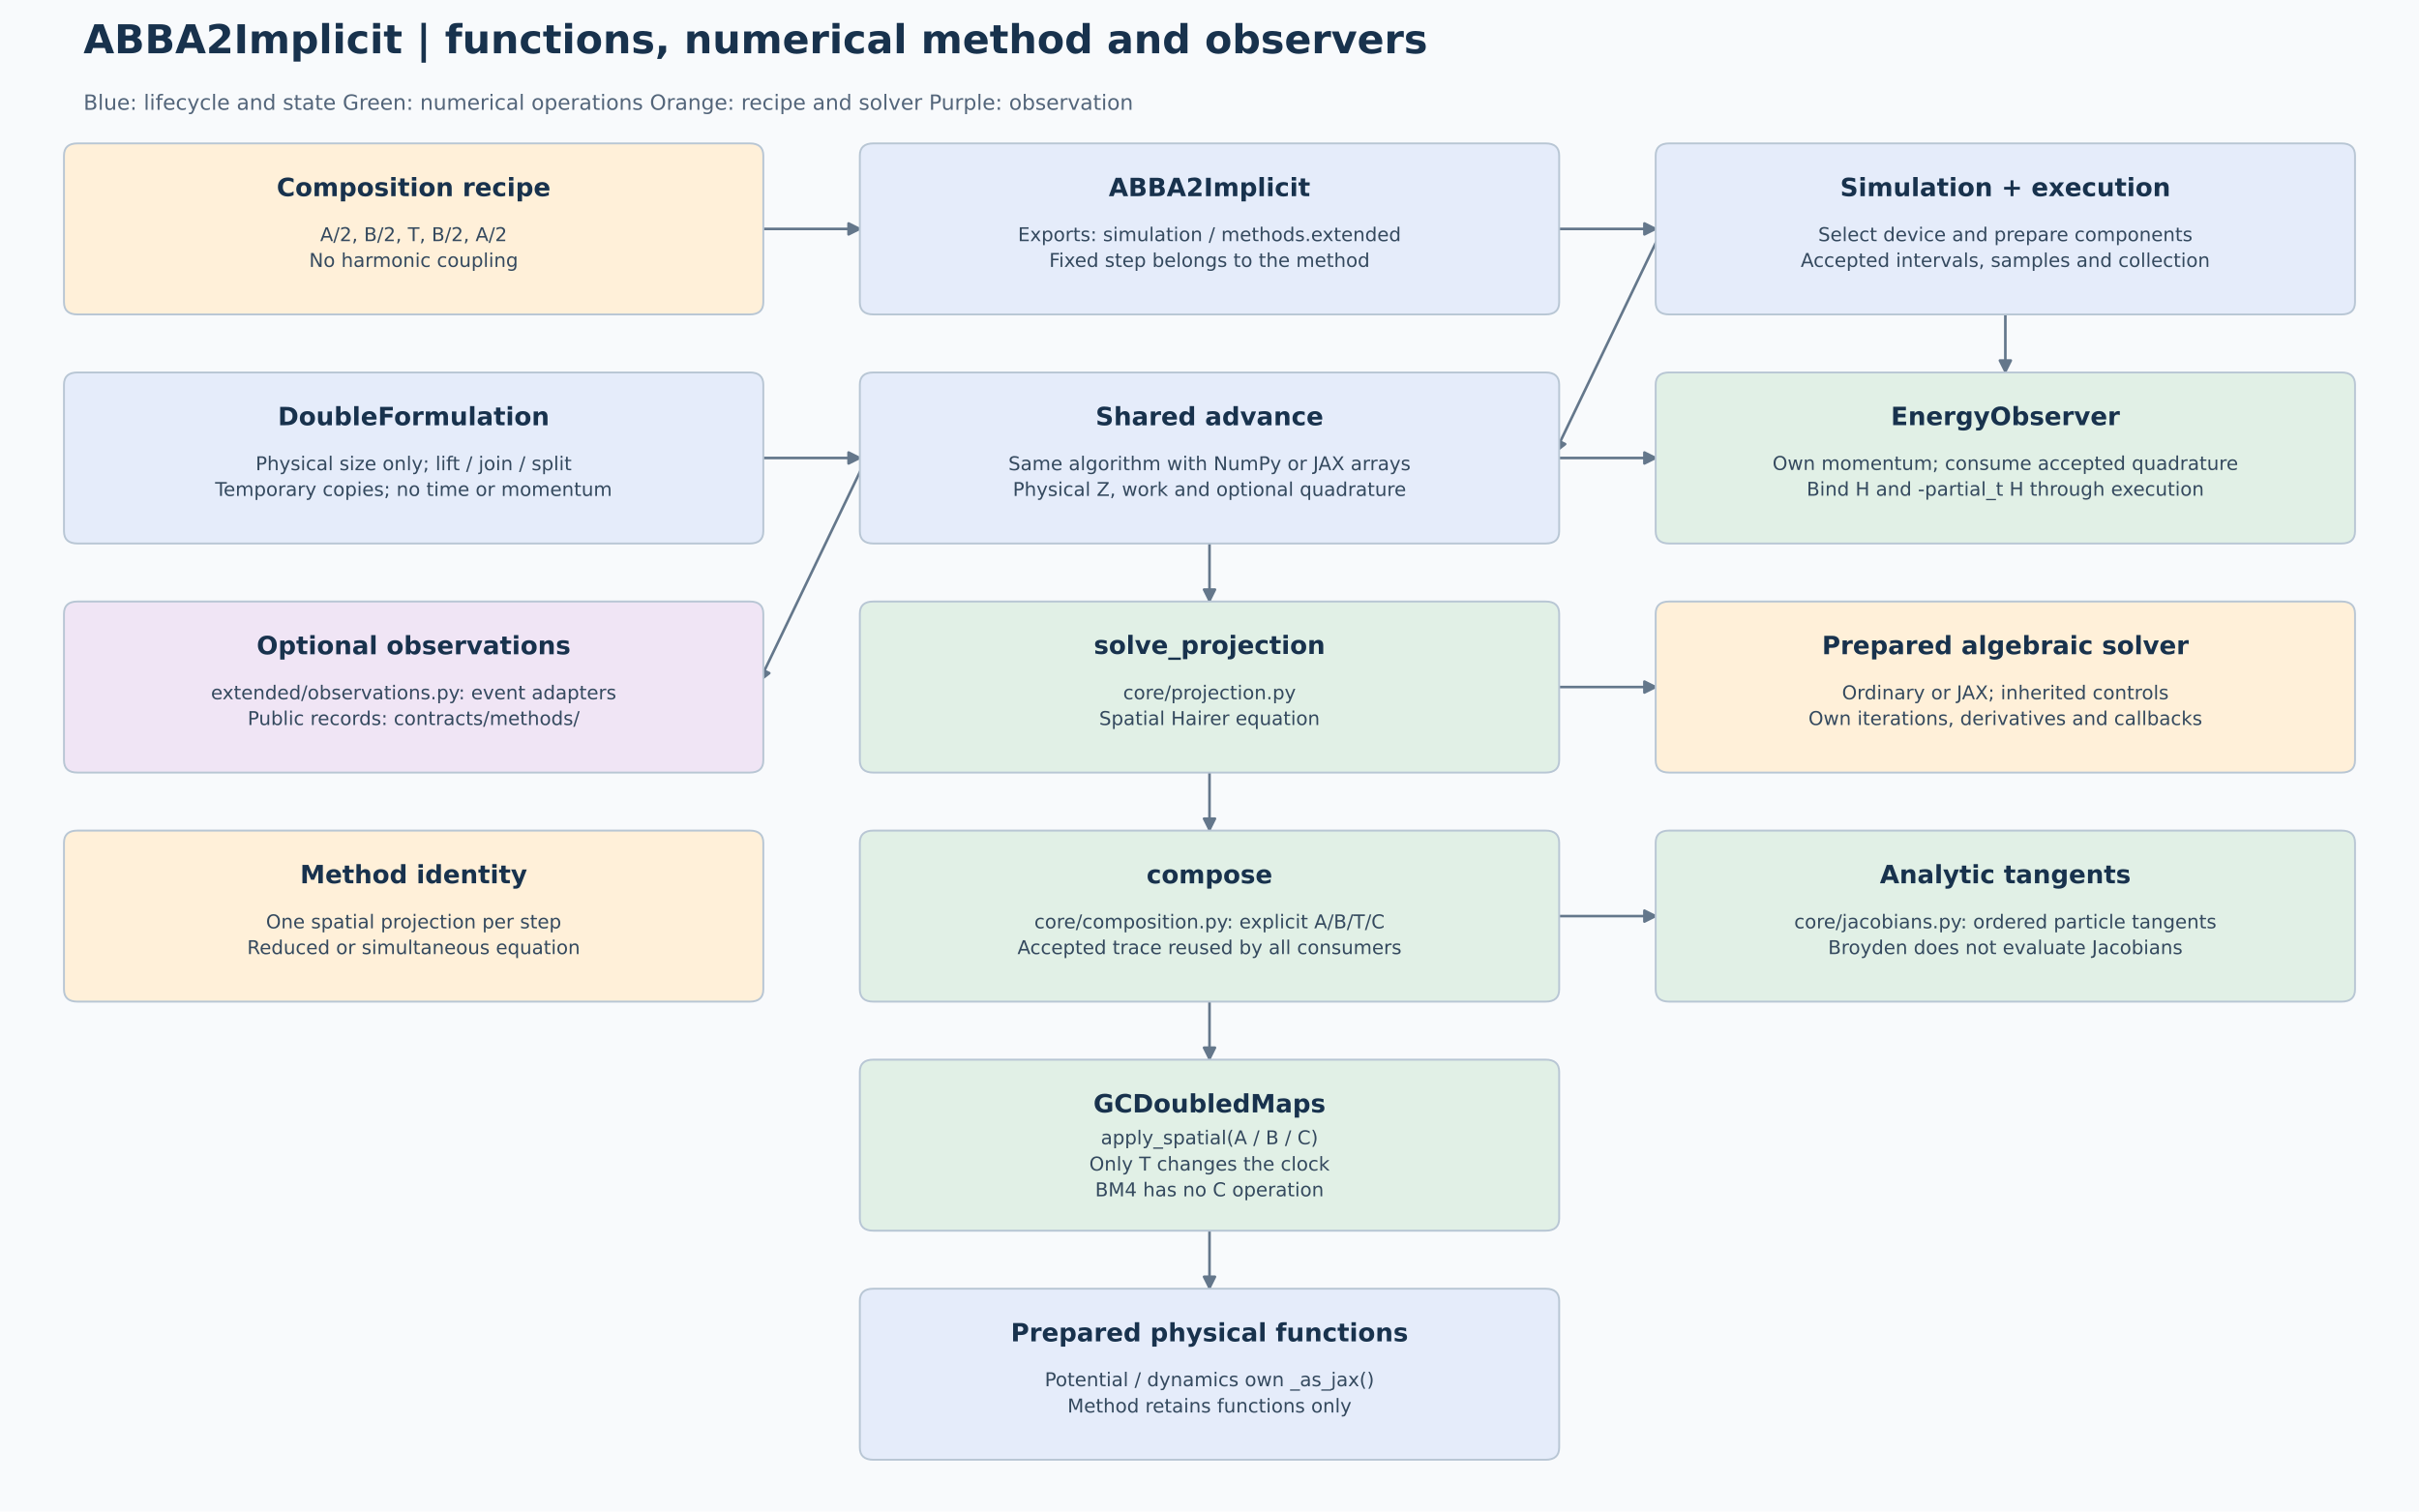
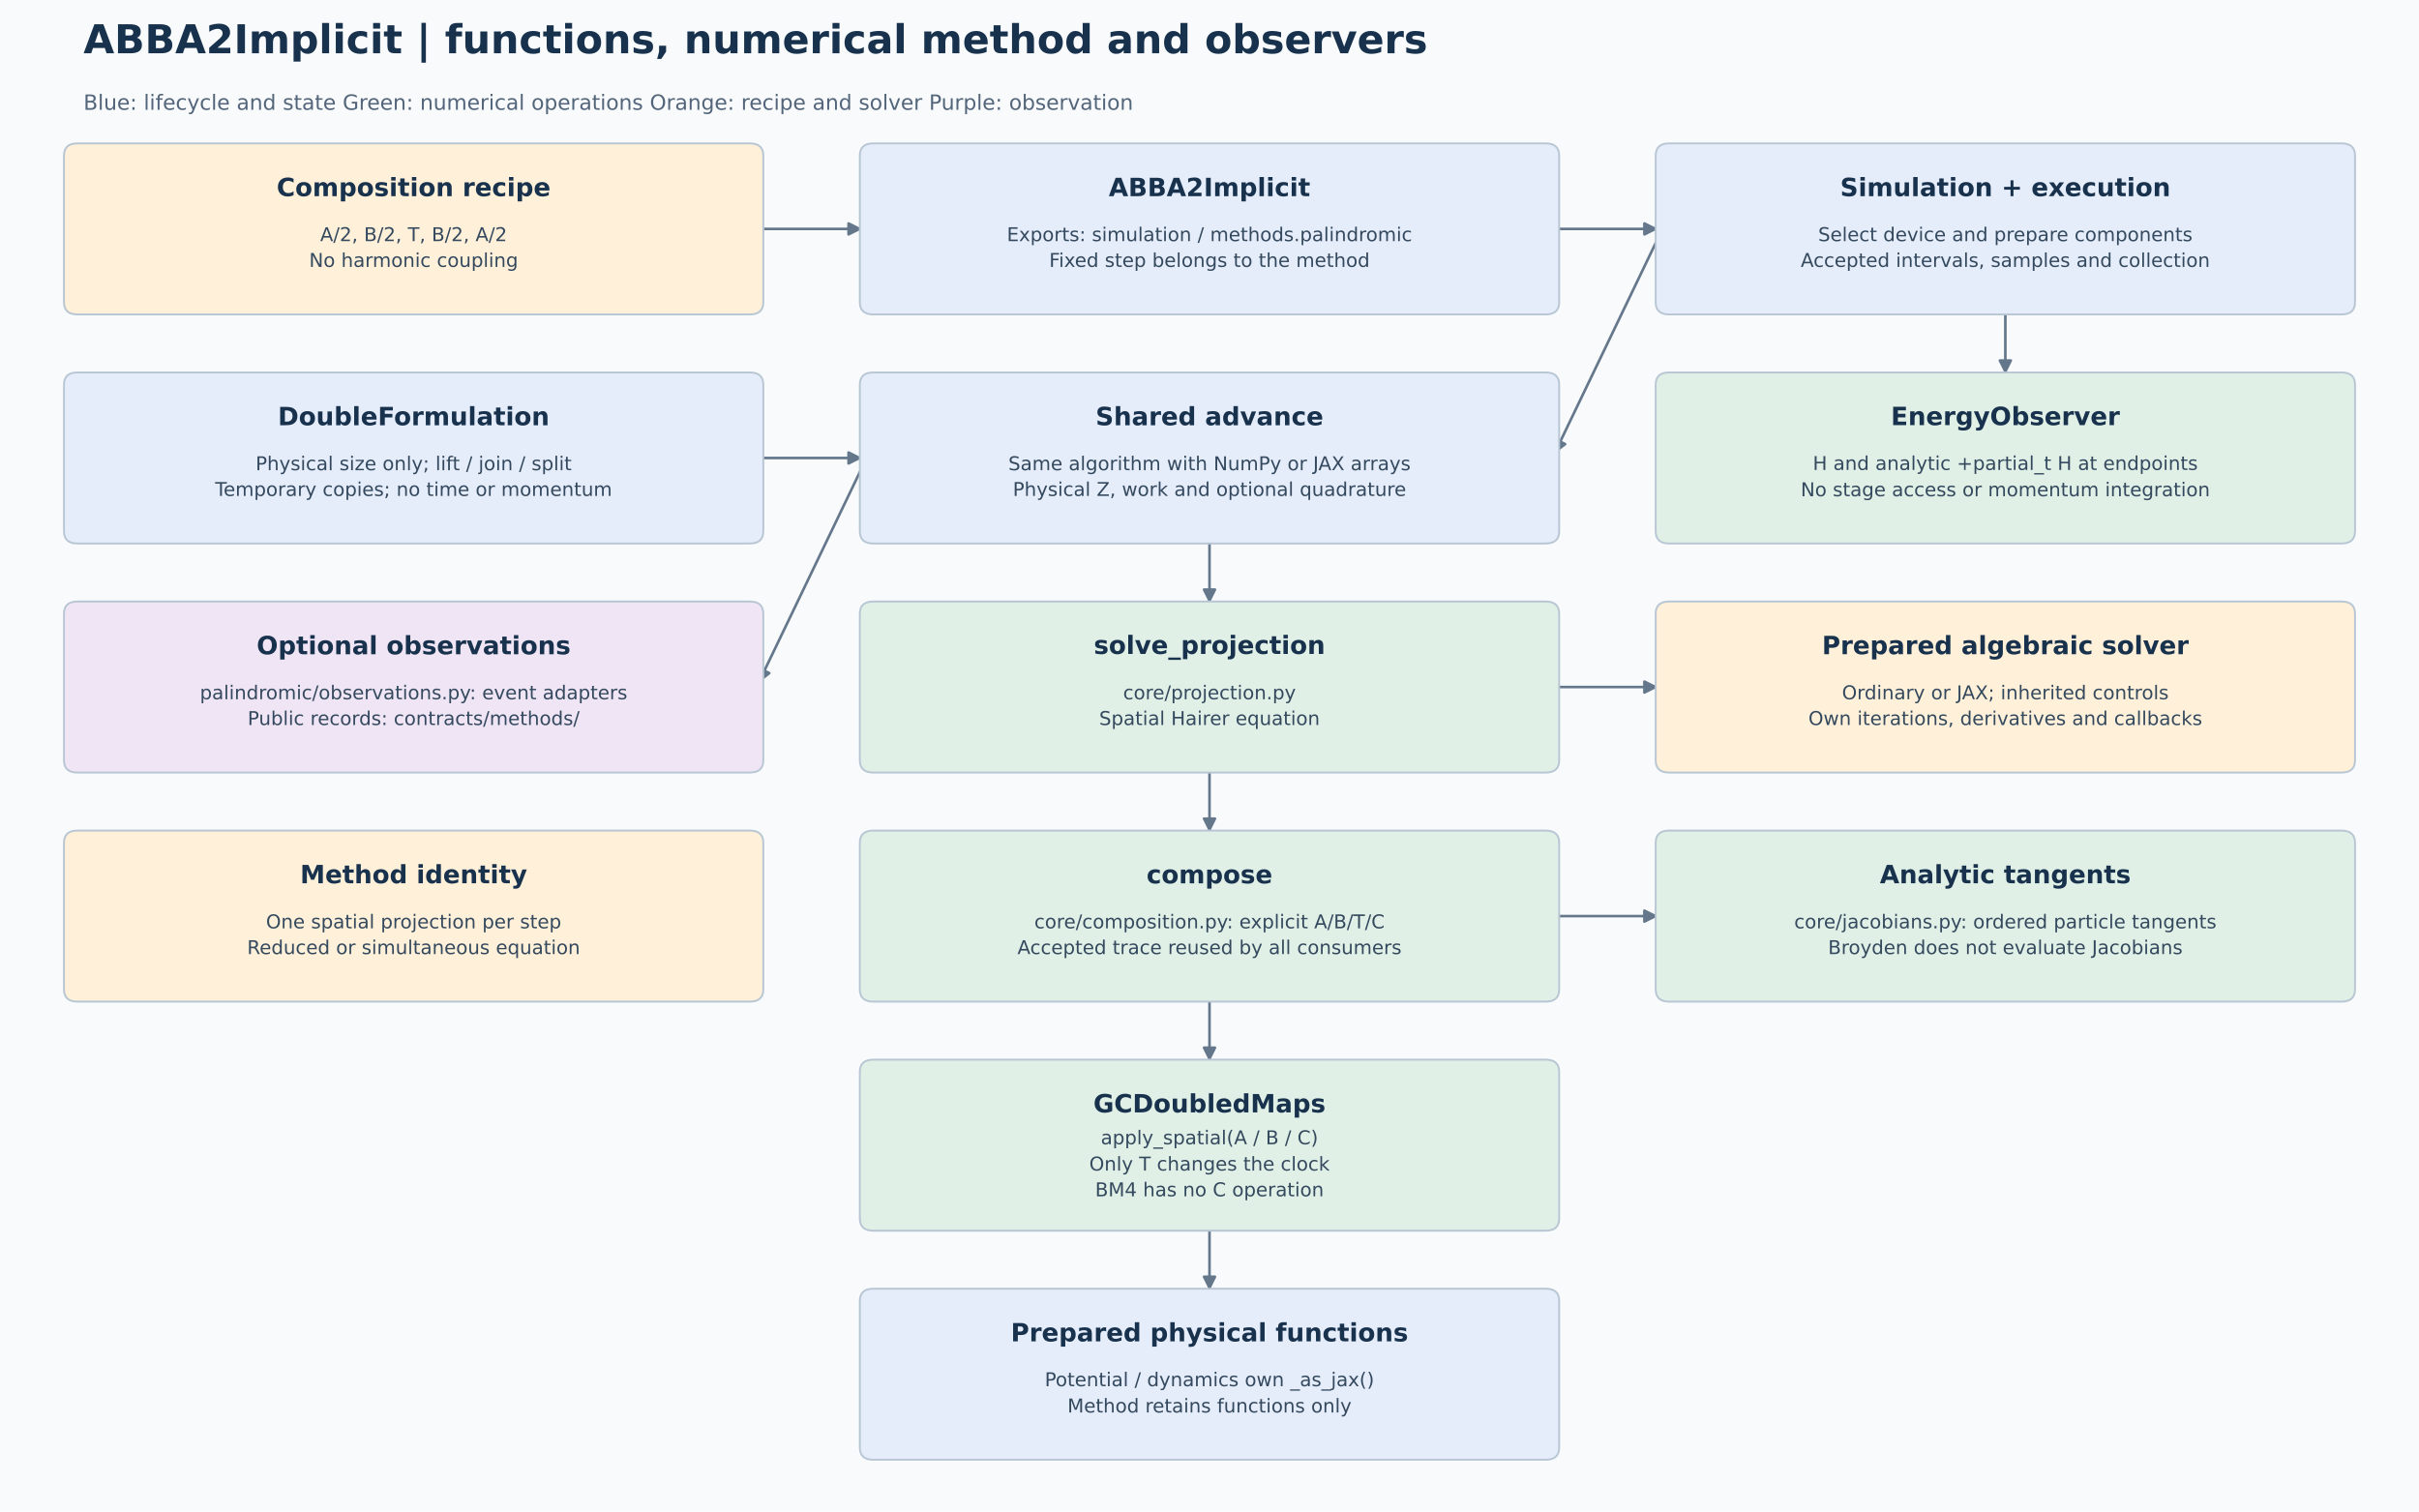
<svg xmlns="http://www.w3.org/2000/svg" width="1152pt" height="720pt" viewBox="0 0 1152 720" version="1.1">
  <defs>
    <style type="text/css">*{stroke-linejoin: round; stroke-linecap: butt}</style>
  </defs>
  <g id="figure_1">
    <g id="patch_1">
      <path d="M 0 720 L 1152 720 L 1152 0 L 0 0 z " style="fill: #f8fafc" />
    </g>
    <g id="axes_1">
      <g id="patch_2">
        <path d="M 362.288 109.039 Q 386.497 109.039 409.309 109.039 " clip-path="url(#pb098db616b)" style="fill: none; stroke: #64778b; stroke-width: 1.25; stroke-linecap: round" />
        <path d="M 404.109 106.439 L 409.309 109.039 L 404.109 111.639 z " clip-path="url(#pb098db616b)" style="fill: #64778b; stroke: #64778b; stroke-width: 1.25; stroke-linecap: round" />
      </g>
      <g id="patch_3">
        <path d="M 741.296 109.039 Q 765.505 109.039 788.317 109.039 " clip-path="url(#pb098db616b)" style="fill: none; stroke: #64778b; stroke-width: 1.25; stroke-linecap: round" />
        <path d="M 783.117 106.439 L 788.317 109.039 L 783.117 111.639 z " clip-path="url(#pb098db616b)" style="fill: #64778b; stroke: #64778b; stroke-width: 1.25; stroke-linecap: round" />
      </g>
      <g id="patch_4">
        <path d="M 790.847 110.841 Q 765.505 163.594 740.768 215.088 " clip-path="url(#pb098db616b)" style="fill: none; stroke: #64778b; stroke-width: 1.25; stroke-linecap: round" />
        <path d="M 745.363 211.527 L 740.768 215.088 L 740.676 209.275 z " clip-path="url(#pb098db616b)" style="fill: #64778b; stroke: #64778b; stroke-width: 1.25; stroke-linecap: round" />
      </g>
      <g id="patch_5">
        <path d="M 362.288 218.153 Q 386.497 218.153 409.309 218.153 " clip-path="url(#pb098db616b)" style="fill: none; stroke: #64778b; stroke-width: 1.25; stroke-linecap: round" />
        <path d="M 404.109 215.553 L 409.309 218.153 L 404.109 220.753 z " clip-path="url(#pb098db616b)" style="fill: #64778b; stroke: #64778b; stroke-width: 1.25; stroke-linecap: round" />
      </g>
      <g id="patch_6">
        <path d="M 576 257.976 Q 576 272.707 576 286.041 " clip-path="url(#pb098db616b)" style="fill: none; stroke: #64778b; stroke-width: 1.25; stroke-linecap: round" />
        <path d="M 578.6 280.841 L 576 286.041 L 573.4 280.841 z " clip-path="url(#pb098db616b)" style="fill: #64778b; stroke: #64778b; stroke-width: 1.25; stroke-linecap: round" />
      </g>
      <g id="patch_7">
        <path d="M 955.008 148.863 Q 955.008 163.594 955.008 176.928 " clip-path="url(#pb098db616b)" style="fill: none; stroke: #64778b; stroke-width: 1.25; stroke-linecap: round" />
        <path d="M 957.608 171.728 L 955.008 176.928 L 952.408 171.728 z " clip-path="url(#pb098db616b)" style="fill: #64778b; stroke: #64778b; stroke-width: 1.25; stroke-linecap: round" />
      </g>
      <g id="patch_8">
-         <path d="M 741.296 218.153 Q 765.505 218.153 788.317 218.153 " clip-path="url(#pb098db616b)" style="fill: none; stroke: #64778b; stroke-width: 1.25; stroke-linecap: round" />
-         <path d="M 783.117 215.553 L 788.317 218.153 L 783.117 220.753 z " clip-path="url(#pb098db616b)" style="fill: #64778b; stroke: #64778b; stroke-width: 1.25; stroke-linecap: round" />
-       </g>
-       <g id="patch_9">
        <path d="M 411.839 219.954 Q 386.497 272.708 361.76 324.202 " clip-path="url(#pb098db616b)" style="fill: none; stroke: #64778b; stroke-width: 1.25; stroke-linecap: round" />
        <path d="M 366.355 320.64 L 361.76 324.202 L 361.668 318.389 z " clip-path="url(#pb098db616b)" style="fill: #64778b; stroke: #64778b; stroke-width: 1.25; stroke-linecap: round" />
      </g>
-       <g id="patch_10">
+       <g id="patch_9">
        <path d="M 576 367.089 Q 576 381.821 576 395.155 " clip-path="url(#pb098db616b)" style="fill: none; stroke: #64778b; stroke-width: 1.25; stroke-linecap: round" />
        <path d="M 578.6 389.955 L 576 395.155 L 573.4 389.955 z " clip-path="url(#pb098db616b)" style="fill: #64778b; stroke: #64778b; stroke-width: 1.25; stroke-linecap: round" />
      </g>
-       <g id="patch_11">
+       <g id="patch_10">
        <path d="M 741.296 327.266 Q 765.505 327.266 788.317 327.266 " clip-path="url(#pb098db616b)" style="fill: none; stroke: #64778b; stroke-width: 1.25; stroke-linecap: round" />
        <path d="M 783.117 324.666 L 788.317 327.266 L 783.117 329.866 z " clip-path="url(#pb098db616b)" style="fill: #64778b; stroke: #64778b; stroke-width: 1.25; stroke-linecap: round" />
      </g>
-       <g id="patch_12">
+       <g id="patch_11">
        <path d="M 741.296 436.379 Q 765.505 436.379 788.317 436.379 " clip-path="url(#pb098db616b)" style="fill: none; stroke: #64778b; stroke-width: 1.25; stroke-linecap: round" />
        <path d="M 783.117 433.779 L 788.317 436.379 L 783.117 438.979 z " clip-path="url(#pb098db616b)" style="fill: #64778b; stroke: #64778b; stroke-width: 1.25; stroke-linecap: round" />
      </g>
-       <g id="patch_13">
+       <g id="patch_12">
        <path d="M 576 476.203 Q 576 490.934 576 504.268 " clip-path="url(#pb098db616b)" style="fill: none; stroke: #64778b; stroke-width: 1.25; stroke-linecap: round" />
        <path d="M 578.6 499.068 L 576 504.268 L 573.4 499.068 z " clip-path="url(#pb098db616b)" style="fill: #64778b; stroke: #64778b; stroke-width: 1.25; stroke-linecap: round" />
      </g>
-       <g id="patch_14">
+       <g id="patch_13">
        <path d="M 576 585.316 Q 576 600.048 576 613.382 " clip-path="url(#pb098db616b)" style="fill: none; stroke: #64778b; stroke-width: 1.25; stroke-linecap: round" />
        <path d="M 578.6 608.182 L 576 613.382 L 573.4 608.182 z " clip-path="url(#pb098db616b)" style="fill: #64778b; stroke: #64778b; stroke-width: 1.25; stroke-linecap: round" />
      </g>
+       <g id="patch_14">
+         <path d="M 36.922 149.775 L 357.062 149.775 Q 363.514 149.775 363.514 143.955 L 363.514 74.123 Q 363.514 68.304 357.062 68.304 L 36.922 68.304 Q 30.47 68.304 30.47 74.123 L 30.47 143.955 Q 30.47 149.775 36.922 149.775 z " clip-path="url(#pb098db616b)" style="fill: #fff0d9; stroke: #b8c6d4; stroke-width: 0.9; stroke-linejoin: miter" />
+       </g>
      <g id="patch_15">
-         <path d="M 36.922 149.775 L 357.062 149.775 Q 363.514 149.775 363.514 143.955 L 363.514 74.123 Q 363.514 68.304 357.062 68.304 L 36.922 68.304 Q 30.47 68.304 30.47 74.123 L 30.47 143.955 Q 30.47 149.775 36.922 149.775 z " clip-path="url(#pb098db616b)" style="fill: #fff0d9; stroke: #b8c6d4; stroke-width: 0.9; stroke-linejoin: miter" />
+         <path d="M 415.93 149.775 L 736.07 149.775 Q 742.522 149.775 742.522 143.955 L 742.522 74.123 Q 742.522 68.304 736.07 68.304 L 415.93 68.304 Q 409.478 68.304 409.478 74.123 L 409.478 143.955 Q 409.478 149.775 415.93 149.775 z " clip-path="url(#pb098db616b)" style="fill: #e5ecfa; stroke: #b8c6d4; stroke-width: 0.9; stroke-linejoin: miter" />
      </g>
      <g id="patch_16">
-         <path d="M 415.93 149.775 L 736.07 149.775 Q 742.522 149.775 742.522 143.955 L 742.522 74.123 Q 742.522 68.304 736.07 68.304 L 415.93 68.304 Q 409.478 68.304 409.478 74.123 L 409.478 143.955 Q 409.478 149.775 415.93 149.775 z " clip-path="url(#pb098db616b)" style="fill: #e5ecfa; stroke: #b8c6d4; stroke-width: 0.9; stroke-linejoin: miter" />
+         <path d="M 794.938 149.775 L 1115.078 149.775 Q 1121.53 149.775 1121.53 143.955 L 1121.53 74.123 Q 1121.53 68.304 1115.078 68.304 L 794.938 68.304 Q 788.486 68.304 788.486 74.123 L 788.486 143.955 Q 788.486 149.775 794.938 149.775 z " clip-path="url(#pb098db616b)" style="fill: #e5ecfa; stroke: #b8c6d4; stroke-width: 0.9; stroke-linejoin: miter" />
      </g>
      <g id="patch_17">
-         <path d="M 794.938 149.775 L 1115.078 149.775 Q 1121.53 149.775 1121.53 143.955 L 1121.53 74.123 Q 1121.53 68.304 1115.078 68.304 L 794.938 68.304 Q 788.486 68.304 788.486 74.123 L 788.486 143.955 Q 788.486 149.775 794.938 149.775 z " clip-path="url(#pb098db616b)" style="fill: #e5ecfa; stroke: #b8c6d4; stroke-width: 0.9; stroke-linejoin: miter" />
+         <path d="M 36.922 258.888 L 357.062 258.888 Q 363.514 258.888 363.514 253.069 L 363.514 183.236 Q 363.514 177.417 357.062 177.417 L 36.922 177.417 Q 30.47 177.417 30.47 183.236 L 30.47 253.069 Q 30.47 258.888 36.922 258.888 z " clip-path="url(#pb098db616b)" style="fill: #e5ecfa; stroke: #b8c6d4; stroke-width: 0.9; stroke-linejoin: miter" />
      </g>
      <g id="patch_18">
-         <path d="M 36.922 258.888 L 357.062 258.888 Q 363.514 258.888 363.514 253.069 L 363.514 183.236 Q 363.514 177.417 357.062 177.417 L 36.922 177.417 Q 30.47 177.417 30.47 183.236 L 30.47 253.069 Q 30.47 258.888 36.922 258.888 z " clip-path="url(#pb098db616b)" style="fill: #e5ecfa; stroke: #b8c6d4; stroke-width: 0.9; stroke-linejoin: miter" />
+         <path d="M 415.93 258.888 L 736.07 258.888 Q 742.522 258.888 742.522 253.069 L 742.522 183.236 Q 742.522 177.417 736.07 177.417 L 415.93 177.417 Q 409.478 177.417 409.478 183.236 L 409.478 253.069 Q 409.478 258.888 415.93 258.888 z " clip-path="url(#pb098db616b)" style="fill: #e5ecfa; stroke: #b8c6d4; stroke-width: 0.9; stroke-linejoin: miter" />
      </g>
      <g id="patch_19">
-         <path d="M 415.93 258.888 L 736.07 258.888 Q 742.522 258.888 742.522 253.069 L 742.522 183.236 Q 742.522 177.417 736.07 177.417 L 415.93 177.417 Q 409.478 177.417 409.478 183.236 L 409.478 253.069 Q 409.478 258.888 415.93 258.888 z " clip-path="url(#pb098db616b)" style="fill: #e5ecfa; stroke: #b8c6d4; stroke-width: 0.9; stroke-linejoin: miter" />
+         <path d="M 794.938 258.888 L 1115.078 258.888 Q 1121.53 258.888 1121.53 253.069 L 1121.53 183.236 Q 1121.53 177.417 1115.078 177.417 L 794.938 177.417 Q 788.486 177.417 788.486 183.236 L 788.486 253.069 Q 788.486 258.888 794.938 258.888 z " clip-path="url(#pb098db616b)" style="fill: #e1f0e6; stroke: #b8c6d4; stroke-width: 0.9; stroke-linejoin: miter" />
      </g>
      <g id="patch_20">
-         <path d="M 794.938 258.888 L 1115.078 258.888 Q 1121.53 258.888 1121.53 253.069 L 1121.53 183.236 Q 1121.53 177.417 1115.078 177.417 L 794.938 177.417 Q 788.486 177.417 788.486 183.236 L 788.486 253.069 Q 788.486 258.888 794.938 258.888 z " clip-path="url(#pb098db616b)" style="fill: #e1f0e6; stroke: #b8c6d4; stroke-width: 0.9; stroke-linejoin: miter" />
+         <path d="M 36.922 368.002 L 357.062 368.002 Q 363.514 368.002 363.514 362.182 L 363.514 292.35 Q 363.514 286.53 357.062 286.53 L 36.922 286.53 Q 30.47 286.53 30.47 292.35 L 30.47 362.182 Q 30.47 368.002 36.922 368.002 z " clip-path="url(#pb098db616b)" style="fill: #f0e5f5; stroke: #b8c6d4; stroke-width: 0.9; stroke-linejoin: miter" />
      </g>
      <g id="patch_21">
-         <path d="M 36.922 368.002 L 357.062 368.002 Q 363.514 368.002 363.514 362.182 L 363.514 292.35 Q 363.514 286.53 357.062 286.53 L 36.922 286.53 Q 30.47 286.53 30.47 292.35 L 30.47 362.182 Q 30.47 368.002 36.922 368.002 z " clip-path="url(#pb098db616b)" style="fill: #f0e5f5; stroke: #b8c6d4; stroke-width: 0.9; stroke-linejoin: miter" />
+         <path d="M 415.93 368.002 L 736.07 368.002 Q 742.522 368.002 742.522 362.182 L 742.522 292.35 Q 742.522 286.53 736.07 286.53 L 415.93 286.53 Q 409.478 286.53 409.478 292.35 L 409.478 362.182 Q 409.478 368.002 415.93 368.002 z " clip-path="url(#pb098db616b)" style="fill: #e1f0e6; stroke: #b8c6d4; stroke-width: 0.9; stroke-linejoin: miter" />
      </g>
      <g id="patch_22">
-         <path d="M 415.93 368.002 L 736.07 368.002 Q 742.522 368.002 742.522 362.182 L 742.522 292.35 Q 742.522 286.53 736.07 286.53 L 415.93 286.53 Q 409.478 286.53 409.478 292.35 L 409.478 362.182 Q 409.478 368.002 415.93 368.002 z " clip-path="url(#pb098db616b)" style="fill: #e1f0e6; stroke: #b8c6d4; stroke-width: 0.9; stroke-linejoin: miter" />
+         <path d="M 794.938 368.002 L 1115.078 368.002 Q 1121.53 368.002 1121.53 362.182 L 1121.53 292.35 Q 1121.53 286.53 1115.078 286.53 L 794.938 286.53 Q 788.486 286.53 788.486 292.35 L 788.486 362.182 Q 788.486 368.002 794.938 368.002 z " clip-path="url(#pb098db616b)" style="fill: #fff0d9; stroke: #b8c6d4; stroke-width: 0.9; stroke-linejoin: miter" />
      </g>
      <g id="patch_23">
-         <path d="M 794.938 368.002 L 1115.078 368.002 Q 1121.53 368.002 1121.53 362.182 L 1121.53 292.35 Q 1121.53 286.53 1115.078 286.53 L 794.938 286.53 Q 788.486 286.53 788.486 292.35 L 788.486 362.182 Q 788.486 368.002 794.938 368.002 z " clip-path="url(#pb098db616b)" style="fill: #fff0d9; stroke: #b8c6d4; stroke-width: 0.9; stroke-linejoin: miter" />
+         <path d="M 36.922 477.115 L 357.062 477.115 Q 363.514 477.115 363.514 471.296 L 363.514 401.463 Q 363.514 395.644 357.062 395.644 L 36.922 395.644 Q 30.47 395.644 30.47 401.463 L 30.47 471.296 Q 30.47 477.115 36.922 477.115 z " clip-path="url(#pb098db616b)" style="fill: #fff0d9; stroke: #b8c6d4; stroke-width: 0.9; stroke-linejoin: miter" />
      </g>
      <g id="patch_24">
-         <path d="M 36.922 477.115 L 357.062 477.115 Q 363.514 477.115 363.514 471.296 L 363.514 401.463 Q 363.514 395.644 357.062 395.644 L 36.922 395.644 Q 30.47 395.644 30.47 401.463 L 30.47 471.296 Q 30.47 477.115 36.922 477.115 z " clip-path="url(#pb098db616b)" style="fill: #fff0d9; stroke: #b8c6d4; stroke-width: 0.9; stroke-linejoin: miter" />
+         <path d="M 415.93 477.115 L 736.07 477.115 Q 742.522 477.115 742.522 471.296 L 742.522 401.463 Q 742.522 395.644 736.07 395.644 L 415.93 395.644 Q 409.478 395.644 409.478 401.463 L 409.478 471.296 Q 409.478 477.115 415.93 477.115 z " clip-path="url(#pb098db616b)" style="fill: #e1f0e6; stroke: #b8c6d4; stroke-width: 0.9; stroke-linejoin: miter" />
      </g>
      <g id="patch_25">
-         <path d="M 415.93 477.115 L 736.07 477.115 Q 742.522 477.115 742.522 471.296 L 742.522 401.463 Q 742.522 395.644 736.07 395.644 L 415.93 395.644 Q 409.478 395.644 409.478 401.463 L 409.478 471.296 Q 409.478 477.115 415.93 477.115 z " clip-path="url(#pb098db616b)" style="fill: #e1f0e6; stroke: #b8c6d4; stroke-width: 0.9; stroke-linejoin: miter" />
+         <path d="M 794.938 477.115 L 1115.078 477.115 Q 1121.53 477.115 1121.53 471.296 L 1121.53 401.463 Q 1121.53 395.644 1115.078 395.644 L 794.938 395.644 Q 788.486 395.644 788.486 401.463 L 788.486 471.296 Q 788.486 477.115 794.938 477.115 z " clip-path="url(#pb098db616b)" style="fill: #e1f0e6; stroke: #b8c6d4; stroke-width: 0.9; stroke-linejoin: miter" />
      </g>
      <g id="patch_26">
-         <path d="M 794.938 477.115 L 1115.078 477.115 Q 1121.53 477.115 1121.53 471.296 L 1121.53 401.463 Q 1121.53 395.644 1115.078 395.644 L 794.938 395.644 Q 788.486 395.644 788.486 401.463 L 788.486 471.296 Q 788.486 477.115 794.938 477.115 z " clip-path="url(#pb098db616b)" style="fill: #e1f0e6; stroke: #b8c6d4; stroke-width: 0.9; stroke-linejoin: miter" />
+         <path d="M 415.93 586.228 L 736.07 586.228 Q 742.522 586.228 742.522 580.409 L 742.522 510.576 Q 742.522 504.757 736.07 504.757 L 415.93 504.757 Q 409.478 504.757 409.478 510.576 L 409.478 580.409 Q 409.478 586.228 415.93 586.228 z " clip-path="url(#pb098db616b)" style="fill: #e1f0e6; stroke: #b8c6d4; stroke-width: 0.9; stroke-linejoin: miter" />
      </g>
      <g id="patch_27">
-         <path d="M 415.93 586.228 L 736.07 586.228 Q 742.522 586.228 742.522 580.409 L 742.522 510.576 Q 742.522 504.757 736.07 504.757 L 415.93 504.757 Q 409.478 504.757 409.478 510.576 L 409.478 580.409 Q 409.478 586.228 415.93 586.228 z " clip-path="url(#pb098db616b)" style="fill: #e1f0e6; stroke: #b8c6d4; stroke-width: 0.9; stroke-linejoin: miter" />
-       </g>
-       <g id="patch_28">
        <path d="M 415.93 695.342 L 736.07 695.342 Q 742.522 695.342 742.522 689.522 L 742.522 619.69 Q 742.522 613.871 736.07 613.871 L 415.93 613.871 Q 409.478 613.871 409.478 619.69 L 409.478 689.522 Q 409.478 695.342 415.93 695.342 z " clip-path="url(#pb098db616b)" style="fill: #e5ecfa; stroke: #b8c6d4; stroke-width: 0.9; stroke-linejoin: miter" />
      </g>
      <g id="text_1">
        <text style="font-weight: 700; font-size: 19px; font-family: 'DejaVu Sans', 'Bitstream Vera Sans', 'Computer Modern Sans Serif', 'Lucida Grande', 'Verdana', 'Geneva', 'Lucid', 'Arial', 'Helvetica', 'Avant Garde', sans-serif; text-anchor: start; fill: #18324d" x="39.744" y="25.386" transform="rotate(-0 39.744 25.38557)">ABBA2Implicit | functions, numerical method and observers</text>
      </g>
      <g id="text_2">
        <text style="font-size: 10px; font-family: 'DejaVu Sans', 'Bitstream Vera Sans', 'Computer Modern Sans Serif', 'Lucida Grande', 'Verdana', 'Geneva', 'Lucid', 'Arial', 'Helvetica', 'Avant Garde', sans-serif; text-anchor: start; fill: #53657a" x="39.744" y="52.3" transform="rotate(-0 39.744 52.30021)">Blue: lifecycle and state    Green: numerical operations    Orange: recipe and solver    Purple: observation</text>
      </g>
      <g id="text_3">
        <text style="font-weight: 700; font-size: 12px; font-family: 'DejaVu Sans', 'Bitstream Vera Sans', 'Computer Modern Sans Serif', 'Lucida Grande', 'Verdana', 'Geneva', 'Lucid', 'Arial', 'Helvetica', 'Avant Garde', sans-serif; text-anchor: middle; fill: #18324d" x="196.992" y="93.437" transform="rotate(-0 196.992 93.43744)">Composition recipe</text>
      </g>
      <g id="text_4">
        <text style="font-size: 9.1px; font-family: 'DejaVu Sans', 'Bitstream Vera Sans', 'Computer Modern Sans Serif', 'Lucida Grande', 'Verdana', 'Geneva', 'Lucid', 'Arial', 'Helvetica', 'Avant Garde', sans-serif; fill: #34495e" transform="translate(152.4653 114.8745)">A/2, B/2, T, B/2, A/2</text>
        <text style="font-size: 9.1px; font-family: 'DejaVu Sans', 'Bitstream Vera Sans', 'Computer Modern Sans Serif', 'Lucida Grande', 'Verdana', 'Geneva', 'Lucid', 'Arial', 'Helvetica', 'Avant Garde', sans-serif; fill: #34495e" transform="translate(147.2257 127.1389)">No harmonic coupling</text>
      </g>
      <g id="text_5">
        <text style="font-weight: 700; font-size: 12px; font-family: 'DejaVu Sans', 'Bitstream Vera Sans', 'Computer Modern Sans Serif', 'Lucida Grande', 'Verdana', 'Geneva', 'Lucid', 'Arial', 'Helvetica', 'Avant Garde', sans-serif; text-anchor: middle; fill: #18324d" x="576" y="93.437" transform="rotate(-0 576 93.43744)">ABBA2Implicit</text>
      </g>
      <g id="text_6">
-         <text style="font-size: 9.1px; font-family: 'DejaVu Sans', 'Bitstream Vera Sans', 'Computer Modern Sans Serif', 'Lucida Grande', 'Verdana', 'Geneva', 'Lucid', 'Arial', 'Helvetica', 'Avant Garde', sans-serif; fill: #34495e" transform="translate(484.7689 114.8745)">Exports: simulation / methods.extended</text>
+         <text style="font-size: 9.1px; font-family: 'DejaVu Sans', 'Bitstream Vera Sans', 'Computer Modern Sans Serif', 'Lucida Grande', 'Verdana', 'Geneva', 'Lucid', 'Arial', 'Helvetica', 'Avant Garde', sans-serif; fill: #34495e" transform="translate(479.4988 114.8745)">Exports: simulation / methods.palindromic</text>
        <text style="font-size: 9.1px; font-family: 'DejaVu Sans', 'Bitstream Vera Sans', 'Computer Modern Sans Serif', 'Lucida Grande', 'Verdana', 'Geneva', 'Lucid', 'Arial', 'Helvetica', 'Avant Garde', sans-serif; fill: #34495e" transform="translate(499.6524 127.1389)">Fixed step belongs to the method</text>
      </g>
      <g id="text_7">
        <text style="font-weight: 700; font-size: 12px; font-family: 'DejaVu Sans', 'Bitstream Vera Sans', 'Computer Modern Sans Serif', 'Lucida Grande', 'Verdana', 'Geneva', 'Lucid', 'Arial', 'Helvetica', 'Avant Garde', sans-serif; text-anchor: middle; fill: #18324d" x="955.008" y="93.437" transform="rotate(-0 955.008 93.43744)">Simulation + execution</text>
      </g>
      <g id="text_8">
        <text style="font-size: 9.1px; font-family: 'DejaVu Sans', 'Bitstream Vera Sans', 'Computer Modern Sans Serif', 'Lucida Grande', 'Verdana', 'Geneva', 'Lucid', 'Arial', 'Helvetica', 'Avant Garde', sans-serif; fill: #34495e" transform="translate(865.8671 114.8745)">Select device and prepare components</text>
        <text style="font-size: 9.1px; font-family: 'DejaVu Sans', 'Bitstream Vera Sans', 'Computer Modern Sans Serif', 'Lucida Grande', 'Verdana', 'Geneva', 'Lucid', 'Arial', 'Helvetica', 'Avant Garde', sans-serif; fill: #34495e" transform="translate(857.5598 127.1389)">Accepted intervals, samples and collection</text>
      </g>
      <g id="text_9">
        <text style="font-weight: 700; font-size: 12px; font-family: 'DejaVu Sans', 'Bitstream Vera Sans', 'Computer Modern Sans Serif', 'Lucida Grande', 'Verdana', 'Geneva', 'Lucid', 'Arial', 'Helvetica', 'Avant Garde', sans-serif; text-anchor: middle; fill: #18324d" x="196.992" y="202.551" transform="rotate(-0 196.992 202.5508)">DoubleFormulation</text>
      </g>
      <g id="text_10">
        <text style="font-size: 9.1px; font-family: 'DejaVu Sans', 'Bitstream Vera Sans', 'Computer Modern Sans Serif', 'Lucida Grande', 'Verdana', 'Geneva', 'Lucid', 'Arial', 'Helvetica', 'Avant Garde', sans-serif; fill: #34495e" transform="translate(121.7158 223.9879)">Physical size only; lift / join / split</text>
        <text style="font-size: 9.1px; font-family: 'DejaVu Sans', 'Bitstream Vera Sans', 'Computer Modern Sans Serif', 'Lucida Grande', 'Verdana', 'Geneva', 'Lucid', 'Arial', 'Helvetica', 'Avant Garde', sans-serif; fill: #34495e" transform="translate(102.4565 236.2523)">Temporary copies; no time or momentum</text>
      </g>
      <g id="text_11">
        <text style="font-weight: 700; font-size: 12px; font-family: 'DejaVu Sans', 'Bitstream Vera Sans', 'Computer Modern Sans Serif', 'Lucida Grande', 'Verdana', 'Geneva', 'Lucid', 'Arial', 'Helvetica', 'Avant Garde', sans-serif; text-anchor: middle; fill: #18324d" x="576" y="202.551" transform="rotate(-0 576 202.5508)">Shared advance</text>
      </g>
      <g id="text_12">
        <text style="font-size: 9.1px; font-family: 'DejaVu Sans', 'Bitstream Vera Sans', 'Computer Modern Sans Serif', 'Lucida Grande', 'Verdana', 'Geneva', 'Lucid', 'Arial', 'Helvetica', 'Avant Garde', sans-serif; fill: #34495e" transform="translate(480.2005 223.9879)">Same algorithm with NumPy or JAX arrays</text>
        <text style="font-size: 9.1px; font-family: 'DejaVu Sans', 'Bitstream Vera Sans', 'Computer Modern Sans Serif', 'Lucida Grande', 'Verdana', 'Geneva', 'Lucid', 'Arial', 'Helvetica', 'Avant Garde', sans-serif; fill: #34495e" transform="translate(482.3446 236.2523)">Physical Z, work and optional quadrature</text>
      </g>
      <g id="text_13">
        <text style="font-weight: 700; font-size: 12px; font-family: 'DejaVu Sans', 'Bitstream Vera Sans', 'Computer Modern Sans Serif', 'Lucida Grande', 'Verdana', 'Geneva', 'Lucid', 'Arial', 'Helvetica', 'Avant Garde', sans-serif; text-anchor: middle; fill: #18324d" x="955.008" y="202.504" transform="rotate(-0 955.008 202.504)">EnergyObserver</text>
      </g>
      <g id="text_14">
-         <text style="font-size: 9.1px; font-family: 'DejaVu Sans', 'Bitstream Vera Sans', 'Computer Modern Sans Serif', 'Lucida Grande', 'Verdana', 'Geneva', 'Lucid', 'Arial', 'Helvetica', 'Avant Garde', sans-serif; fill: #34495e" transform="translate(844.1245 223.8614)">Own momentum; consume accepted quadrature</text>
-         <text style="font-size: 9.1px; font-family: 'DejaVu Sans', 'Bitstream Vera Sans', 'Computer Modern Sans Serif', 'Lucida Grande', 'Verdana', 'Geneva', 'Lucid', 'Arial', 'Helvetica', 'Avant Garde', sans-serif; fill: #34495e" transform="translate(860.3758 236.1257)">Bind H and -partial_t H through execution</text>
+         <text style="font-size: 9.1px; font-family: 'DejaVu Sans', 'Bitstream Vera Sans', 'Computer Modern Sans Serif', 'Lucida Grande', 'Verdana', 'Geneva', 'Lucid', 'Arial', 'Helvetica', 'Avant Garde', sans-serif; fill: #34495e" transform="translate(863.3241 223.8614)">H and analytic +partial_t H at endpoints</text>
+         <text style="font-size: 9.1px; font-family: 'DejaVu Sans', 'Bitstream Vera Sans', 'Computer Modern Sans Serif', 'Lucida Grande', 'Verdana', 'Geneva', 'Lucid', 'Arial', 'Helvetica', 'Avant Garde', sans-serif; fill: #34495e" transform="translate(857.5484 236.3788)">No stage access or momentum integration</text>
      </g>
      <g id="text_15">
        <text style="font-weight: 700; font-size: 12px; font-family: 'DejaVu Sans', 'Bitstream Vera Sans', 'Computer Modern Sans Serif', 'Lucida Grande', 'Verdana', 'Geneva', 'Lucid', 'Arial', 'Helvetica', 'Avant Garde', sans-serif; text-anchor: middle; fill: #18324d" x="196.992" y="311.664" transform="rotate(-0 196.992 311.6642)">Optional observations</text>
      </g>
      <g id="text_16">
-         <text style="font-size: 9.1px; font-family: 'DejaVu Sans', 'Bitstream Vera Sans', 'Computer Modern Sans Serif', 'Lucida Grande', 'Verdana', 'Geneva', 'Lucid', 'Arial', 'Helvetica', 'Avant Garde', sans-serif; fill: #34495e" transform="translate(100.4623 333.1013)">extended/observations.py: event adapters</text>
+         <text style="font-size: 9.1px; font-family: 'DejaVu Sans', 'Bitstream Vera Sans', 'Computer Modern Sans Serif', 'Lucida Grande', 'Verdana', 'Geneva', 'Lucid', 'Arial', 'Helvetica', 'Avant Garde', sans-serif; fill: #34495e" transform="translate(95.19215 333.1013)">palindromic/observations.py: event adapters</text>
        <text style="font-size: 9.1px; font-family: 'DejaVu Sans', 'Bitstream Vera Sans', 'Computer Modern Sans Serif', 'Lucida Grande', 'Verdana', 'Geneva', 'Lucid', 'Arial', 'Helvetica', 'Avant Garde', sans-serif; fill: #34495e" transform="translate(117.923 345.3657)">Public records: contracts/methods/</text>
      </g>
      <g id="text_17">
        <text style="font-weight: 700; font-size: 12px; font-family: 'DejaVu Sans', 'Bitstream Vera Sans', 'Computer Modern Sans Serif', 'Lucida Grande', 'Verdana', 'Geneva', 'Lucid', 'Arial', 'Helvetica', 'Avant Garde', sans-serif; text-anchor: middle; fill: #18324d" x="576" y="311.497" transform="rotate(-0 576 311.4974)">solve_projection</text>
      </g>
      <g id="text_18">
        <text style="font-size: 9.1px; font-family: 'DejaVu Sans', 'Bitstream Vera Sans', 'Computer Modern Sans Serif', 'Lucida Grande', 'Verdana', 'Geneva', 'Lucid', 'Arial', 'Helvetica', 'Avant Garde', sans-serif; fill: #34495e" transform="translate(534.8644 333.1013)">core/projection.py</text>
        <text style="font-size: 9.1px; font-family: 'DejaVu Sans', 'Bitstream Vera Sans', 'Computer Modern Sans Serif', 'Lucida Grande', 'Verdana', 'Geneva', 'Lucid', 'Arial', 'Helvetica', 'Avant Garde', sans-serif; fill: #34495e" transform="translate(523.4546 345.3657)">Spatial Hairer equation</text>
      </g>
      <g id="text_19">
        <text style="font-weight: 700; font-size: 12px; font-family: 'DejaVu Sans', 'Bitstream Vera Sans', 'Computer Modern Sans Serif', 'Lucida Grande', 'Verdana', 'Geneva', 'Lucid', 'Arial', 'Helvetica', 'Avant Garde', sans-serif; text-anchor: middle; fill: #18324d" x="955.008" y="311.617" transform="rotate(-0 955.008 311.6174)">Prepared algebraic solver</text>
      </g>
      <g id="text_20">
        <text style="font-size: 9.1px; font-family: 'DejaVu Sans', 'Bitstream Vera Sans', 'Computer Modern Sans Serif', 'Lucida Grande', 'Verdana', 'Geneva', 'Lucid', 'Arial', 'Helvetica', 'Avant Garde', sans-serif; fill: #34495e" transform="translate(877.2073 333.1013)">Ordinary or JAX; inherited controls</text>
        <text style="font-size: 9.1px; font-family: 'DejaVu Sans', 'Bitstream Vera Sans', 'Computer Modern Sans Serif', 'Lucida Grande', 'Verdana', 'Geneva', 'Lucid', 'Arial', 'Helvetica', 'Avant Garde', sans-serif; fill: #34495e" transform="translate(861.2225 345.3657)">Own iterations, derivatives and callbacks</text>
      </g>
      <g id="text_21">
        <text style="font-weight: 700; font-size: 12px; font-family: 'DejaVu Sans', 'Bitstream Vera Sans', 'Computer Modern Sans Serif', 'Lucida Grande', 'Verdana', 'Geneva', 'Lucid', 'Arial', 'Helvetica', 'Avant Garde', sans-serif; text-anchor: middle; fill: #18324d" x="196.992" y="420.731" transform="rotate(-0 196.992 420.7308)">Method identity</text>
      </g>
      <g id="text_22">
        <text style="font-size: 9.1px; font-family: 'DejaVu Sans', 'Bitstream Vera Sans', 'Computer Modern Sans Serif', 'Lucida Grande', 'Verdana', 'Geneva', 'Lucid', 'Arial', 'Helvetica', 'Avant Garde', sans-serif; fill: #34495e" transform="translate(126.6732 442.2147)">One spatial projection per step</text>
        <text style="font-size: 9.1px; font-family: 'DejaVu Sans', 'Bitstream Vera Sans', 'Computer Modern Sans Serif', 'Lucida Grande', 'Verdana', 'Geneva', 'Lucid', 'Arial', 'Helvetica', 'Avant Garde', sans-serif; fill: #34495e" transform="translate(117.6983 454.4791)">Reduced or simultaneous equation</text>
      </g>
      <g id="text_23">
        <text style="font-weight: 700; font-size: 12px; font-family: 'DejaVu Sans', 'Bitstream Vera Sans', 'Computer Modern Sans Serif', 'Lucida Grande', 'Verdana', 'Geneva', 'Lucid', 'Arial', 'Helvetica', 'Avant Garde', sans-serif; text-anchor: middle; fill: #18324d" x="576" y="420.778" transform="rotate(-0 576 420.7776)">compose</text>
      </g>
      <g id="text_24">
        <text style="font-size: 9.1px; font-family: 'DejaVu Sans', 'Bitstream Vera Sans', 'Computer Modern Sans Serif', 'Lucida Grande', 'Verdana', 'Geneva', 'Lucid', 'Arial', 'Helvetica', 'Avant Garde', sans-serif; fill: #34495e" transform="translate(492.5829 442.2147)">core/composition.py: explicit A/B/T/C</text>
        <text style="font-size: 9.1px; font-family: 'DejaVu Sans', 'Bitstream Vera Sans', 'Computer Modern Sans Serif', 'Lucida Grande', 'Verdana', 'Geneva', 'Lucid', 'Arial', 'Helvetica', 'Avant Garde', sans-serif; fill: #34495e" transform="translate(484.5258 454.4791)">Accepted trace reused by all consumers</text>
      </g>
      <g id="text_25">
        <text style="font-weight: 700; font-size: 12px; font-family: 'DejaVu Sans', 'Bitstream Vera Sans', 'Computer Modern Sans Serif', 'Lucida Grande', 'Verdana', 'Geneva', 'Lucid', 'Arial', 'Helvetica', 'Avant Garde', sans-serif; text-anchor: middle; fill: #18324d" x="955.008" y="420.731" transform="rotate(-0 955.008 420.7308)">Analytic tangents</text>
      </g>
      <g id="text_26">
        <text style="font-size: 9.1px; font-family: 'DejaVu Sans', 'Bitstream Vera Sans', 'Computer Modern Sans Serif', 'Lucida Grande', 'Verdana', 'Geneva', 'Lucid', 'Arial', 'Helvetica', 'Avant Garde', sans-serif; fill: #34495e" transform="translate(854.4587 442.2147)">core/jacobians.py: ordered particle tangents</text>
        <text style="font-size: 9.1px; font-family: 'DejaVu Sans', 'Bitstream Vera Sans', 'Computer Modern Sans Serif', 'Lucida Grande', 'Verdana', 'Geneva', 'Lucid', 'Arial', 'Helvetica', 'Avant Garde', sans-serif; fill: #34495e" transform="translate(870.5799 454.4791)">Broyden does not evaluate Jacobians</text>
      </g>
      <g id="text_27">
        <text style="font-weight: 700; font-size: 12px; font-family: 'DejaVu Sans', 'Bitstream Vera Sans', 'Computer Modern Sans Serif', 'Lucida Grande', 'Verdana', 'Geneva', 'Lucid', 'Arial', 'Helvetica', 'Avant Garde', sans-serif; text-anchor: middle; fill: #18324d" x="576" y="529.891" transform="rotate(-0 576 529.891)">GCDoubledMaps</text>
      </g>
      <g id="text_28">
        <text style="font-size: 9.1px; font-family: 'DejaVu Sans', 'Bitstream Vera Sans', 'Computer Modern Sans Serif', 'Lucida Grande', 'Verdana', 'Geneva', 'Lucid', 'Arial', 'Helvetica', 'Avant Garde', sans-serif; fill: #34495e" transform="translate(524.2437 545.0694)">apply_spatial(A / B / C)</text>
        <text style="font-size: 9.1px; font-family: 'DejaVu Sans', 'Bitstream Vera Sans', 'Computer Modern Sans Serif', 'Lucida Grande', 'Verdana', 'Geneva', 'Lucid', 'Arial', 'Helvetica', 'Avant Garde', sans-serif; fill: #34495e" transform="translate(518.7454 557.5869)">Only T changes the clock</text>
        <text style="font-size: 9.1px; font-family: 'DejaVu Sans', 'Bitstream Vera Sans', 'Computer Modern Sans Serif', 'Lucida Grande', 'Verdana', 'Geneva', 'Lucid', 'Arial', 'Helvetica', 'Avant Garde', sans-serif; fill: #34495e" transform="translate(521.5401 569.8512)">BM4 has no C operation</text>
      </g>
      <g id="text_29">
        <text style="font-weight: 700; font-size: 12px; font-family: 'DejaVu Sans', 'Bitstream Vera Sans', 'Computer Modern Sans Serif', 'Lucida Grande', 'Verdana', 'Geneva', 'Lucid', 'Arial', 'Helvetica', 'Avant Garde', sans-serif; text-anchor: middle; fill: #18324d" x="576" y="638.958" transform="rotate(-0 576 638.9576)">Prepared physical functions</text>
      </g>
      <g id="text_30">
        <text style="font-size: 9.1px; font-family: 'DejaVu Sans', 'Bitstream Vera Sans', 'Computer Modern Sans Serif', 'Lucida Grande', 'Verdana', 'Geneva', 'Lucid', 'Arial', 'Helvetica', 'Avant Garde', sans-serif; fill: #34495e" transform="translate(497.5388 660.315)">Potential / dynamics own _as_jax()</text>
        <text style="font-size: 9.1px; font-family: 'DejaVu Sans', 'Bitstream Vera Sans', 'Computer Modern Sans Serif', 'Lucida Grande', 'Verdana', 'Geneva', 'Lucid', 'Arial', 'Helvetica', 'Avant Garde', sans-serif; fill: #34495e" transform="translate(508.3579 672.8324)">Method retains functions only</text>
      </g>
    </g>
  </g>
  <defs>
    <clipPath id="pb098db616b">
      <rect x="11.52" y="7.2" width="1128.96" height="705.6" />
    </clipPath>
  </defs>
</svg>
